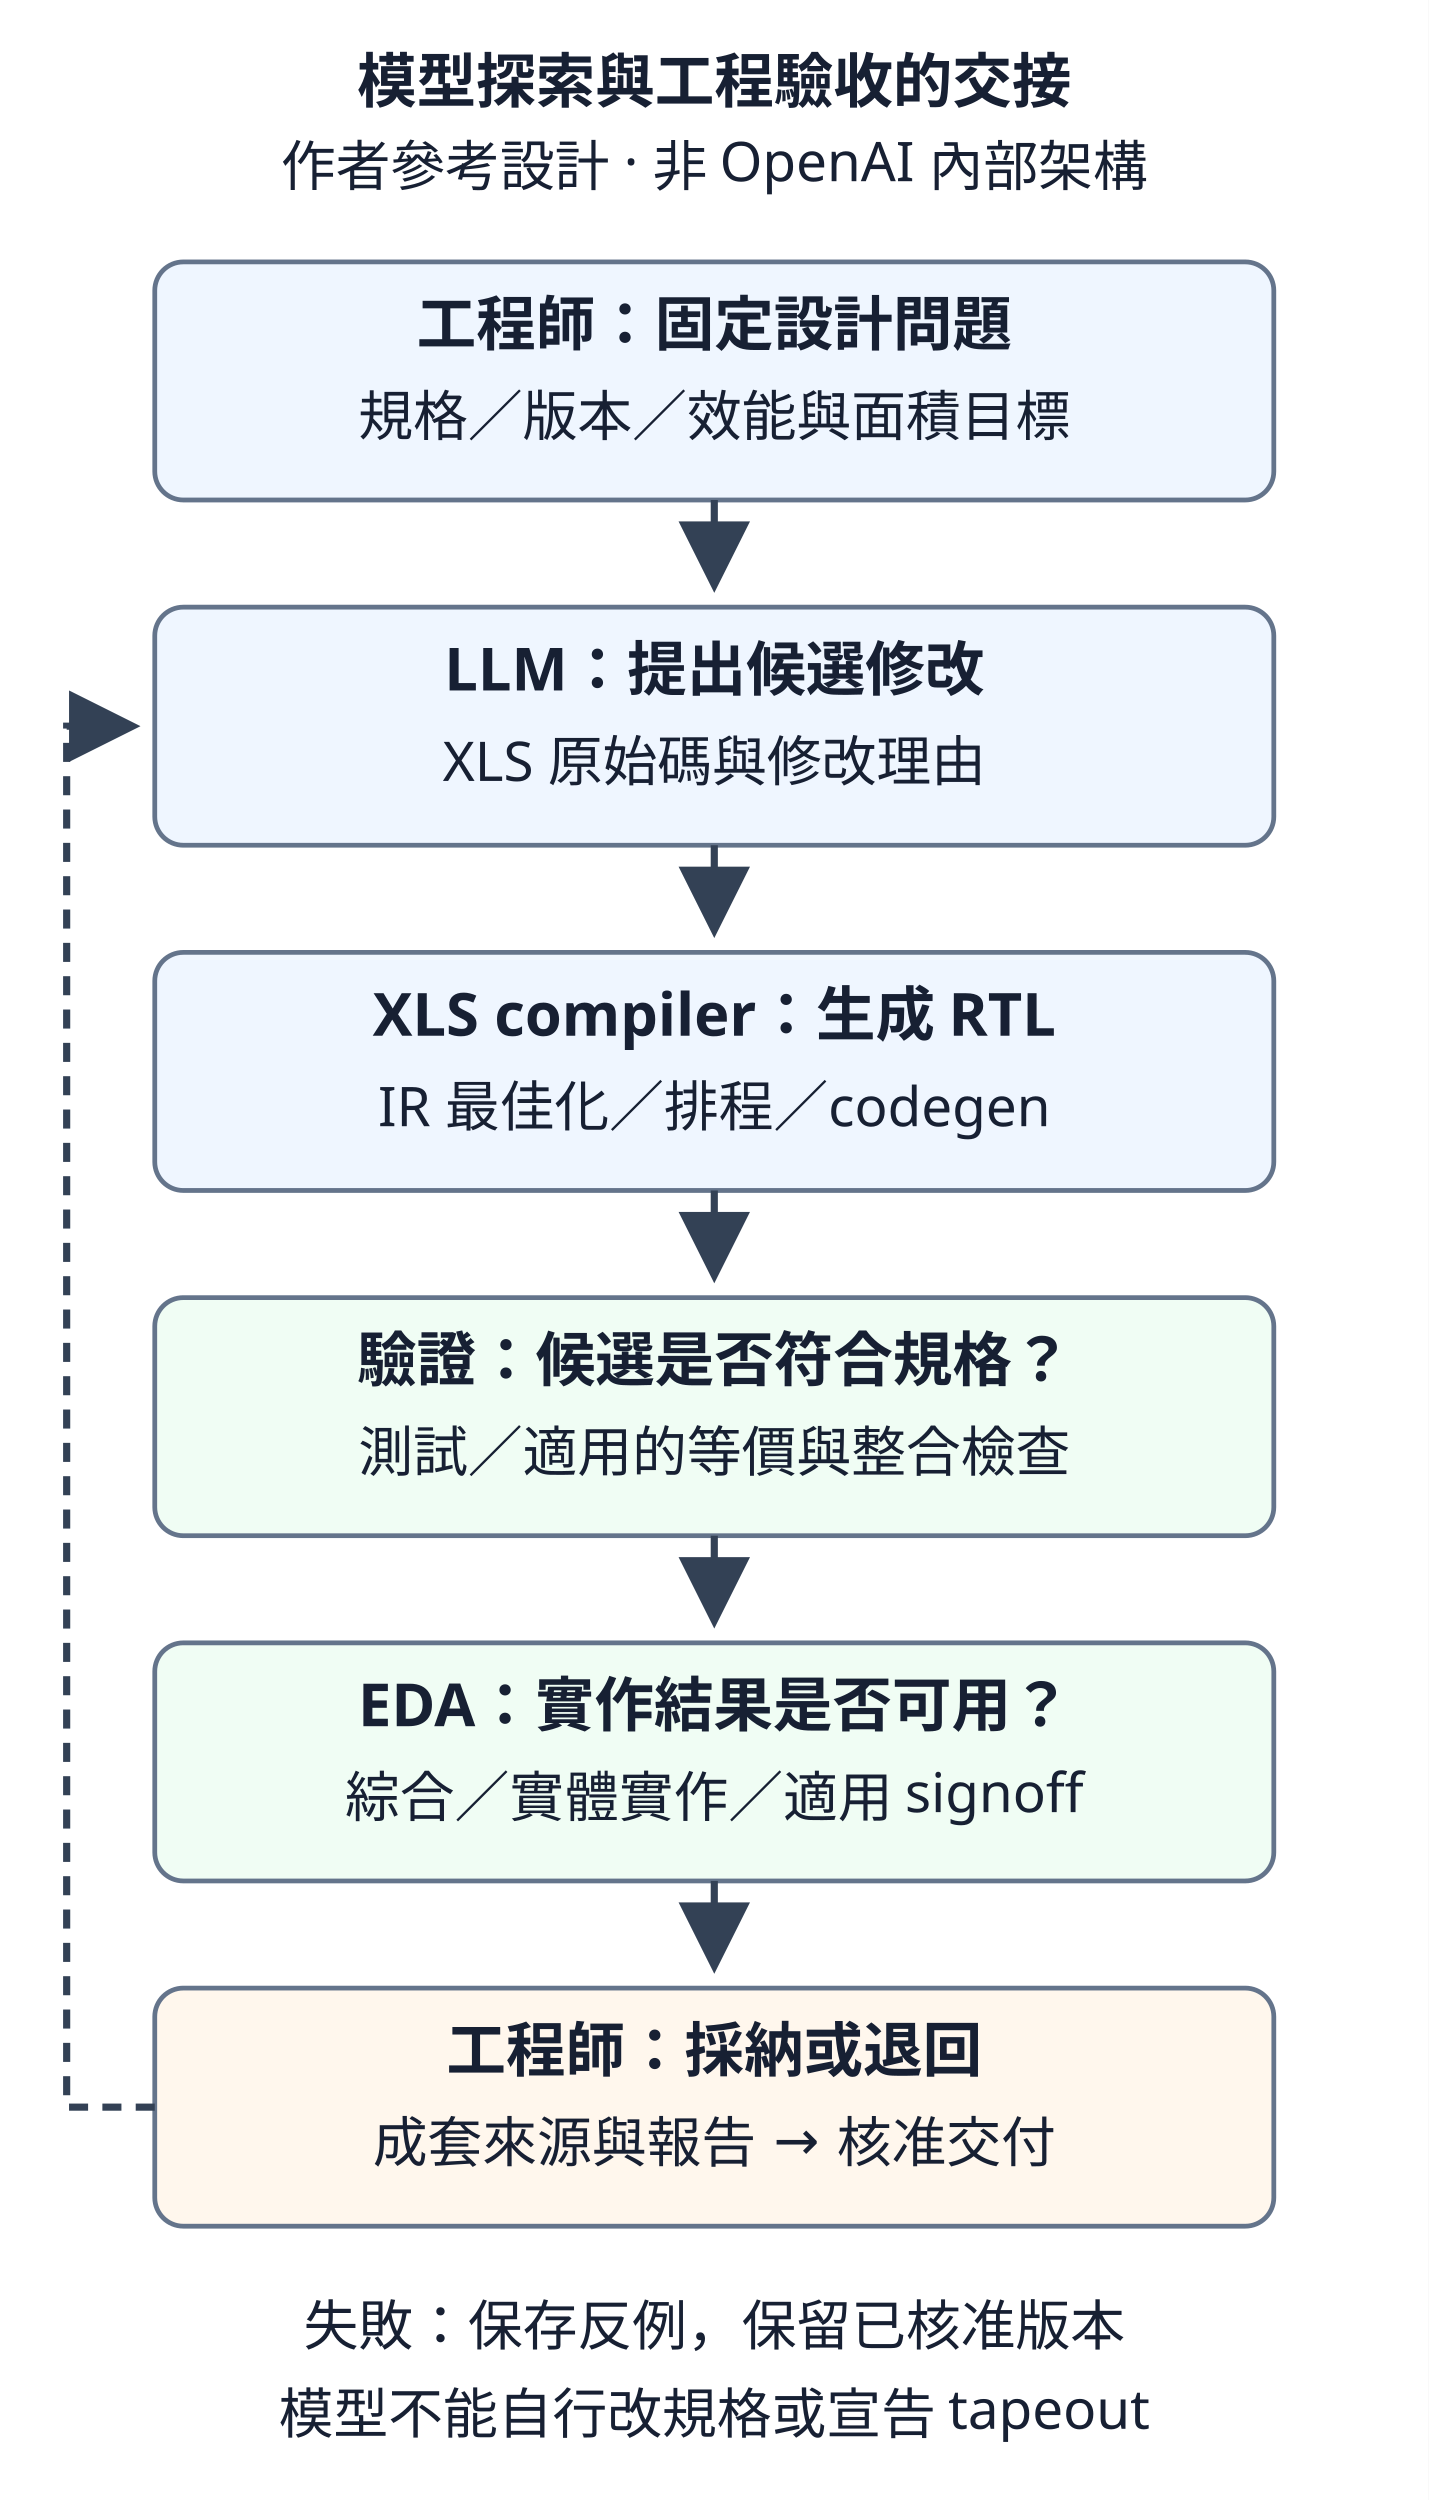
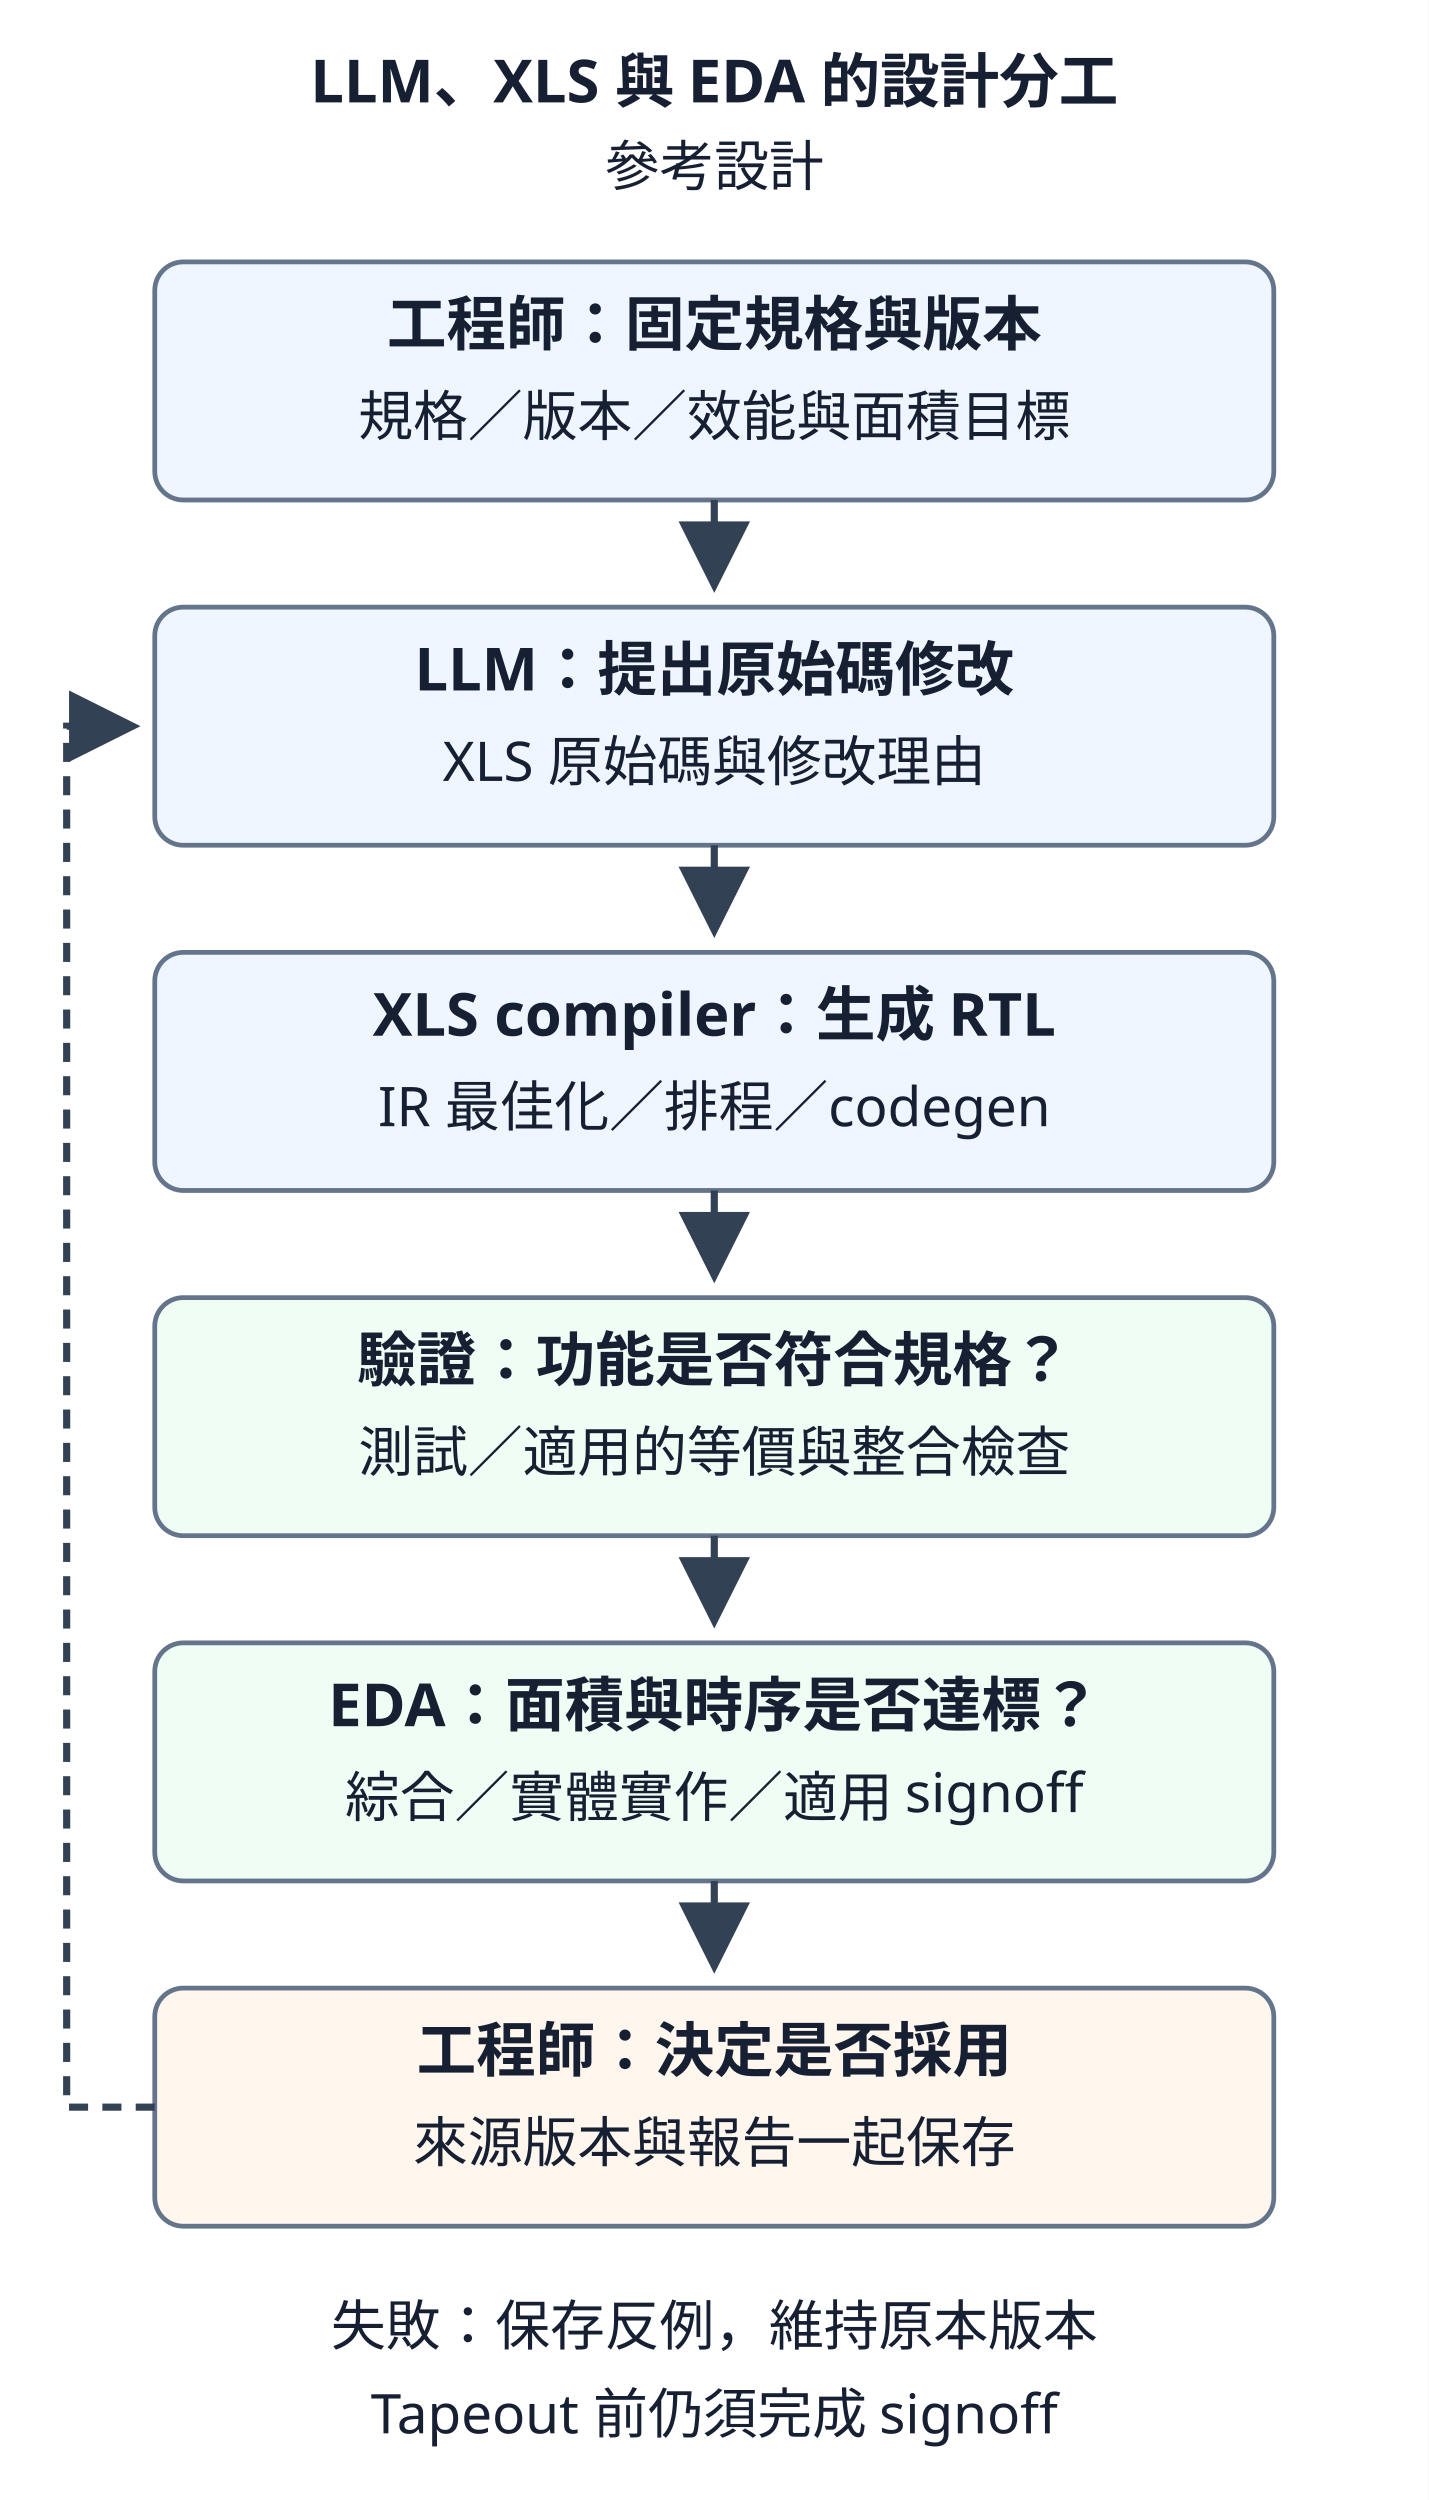
<svg xmlns="http://www.w3.org/2000/svg" width="600" height="1050" viewBox="0 0 600 1050" role="img" aria-labelledby="title desc">
  <defs>
    <marker id="arrow" markerWidth="10" markerHeight="10" refX="8" refY="5" orient="auto-start-reverse">
      <path d="M0 0 L10 5 L0 10 Z" fill="#334155" />
    </marker>
  </defs>
  <rect width="600" height="1050" fill="#ffffff" />
  <g font-family="system-ui, sans-serif" font-size="25" fill="#172033">
-     <text x="300" y="43" text-anchor="middle" font-weight="700">模型探索與工程驗收的交接</text>
-     <text x="300" y="78" text-anchor="middle" font-size="23">作者參考設計 · 非 OpenAI 內部架構</text>
+     <text x="300" y="43" text-anchor="middle" font-weight="700">LLM、XLS 與 EDA 的設計分工</text>
+     <text x="300" y="78" text-anchor="middle" font-size="23">參考設計</text>
    <rect x="65" y="110" width="470" height="100" rx="12" fill="#eff6ff" stroke="#64748b" stroke-width="2" />
-     <text x="300" y="145" text-anchor="middle" font-weight="700">工程師：固定設計問題</text>
+     <text x="300" y="145" text-anchor="middle" font-weight="700">工程師：固定規格與版本</text>
    <text x="300" y="183" text-anchor="middle" font-size="23">規格／版本／效能與面積目標</text>
    <path d="M300 210 V243" fill="none" stroke="#334155" stroke-width="3" marker-end="url(#arrow)" />
    <rect x="65" y="255" width="470" height="100" rx="12" fill="#eff6ff" stroke="#64748b" stroke-width="2" />
-     <text x="300" y="290" text-anchor="middle" font-weight="700">LLM：提出候選修改</text>
+     <text x="300" y="290" text-anchor="middle" font-weight="700">LLM：提出原始碼修改</text>
    <text x="300" y="328" text-anchor="middle" font-size="23">XLS 原始碼與修改理由</text>
    <path d="M300 355 V388" fill="none" stroke="#334155" stroke-width="3" marker-end="url(#arrow)" />
    <rect x="65" y="400" width="470" height="100" rx="12" fill="#eff6ff" stroke="#64748b" stroke-width="2" />
    <text x="300" y="435" text-anchor="middle" font-weight="700">XLS compiler：生成 RTL</text>
    <text x="300" y="473" text-anchor="middle" font-size="23">IR 最佳化／排程／codegen</text>
    <path d="M300 500 V533" fill="none" stroke="#334155" stroke-width="3" marker-end="url(#arrow)" />
    <rect x="65" y="545" width="470" height="100" rx="12" fill="#f0fdf4" stroke="#64748b" stroke-width="2" />
-     <text x="300" y="580" text-anchor="middle" font-weight="700">驗證：候選是否符合規格？</text>
+     <text x="300" y="580" text-anchor="middle" font-weight="700">驗證：功能是否符合規格？</text>
    <text x="300" y="618" text-anchor="middle" font-size="23">測試／適用的等價與整合檢查</text>
    <path d="M300 645 V678" fill="none" stroke="#334155" stroke-width="3" marker-end="url(#arrow)" />
    <rect x="65" y="690" width="470" height="100" rx="12" fill="#f0fdf4" stroke="#64748b" stroke-width="2" />
-     <text x="300" y="725" text-anchor="middle" font-weight="700">EDA：實作結果是否可用？</text>
+     <text x="300" y="725" text-anchor="middle" font-weight="700">EDA：面積與時序是否達標？</text>
    <text x="300" y="763" text-anchor="middle" font-size="23">綜合／實體實作／適用 signoff</text>
    <path d="M300 790 V823" fill="none" stroke="#334155" stroke-width="3" marker-end="url(#arrow)" />
    <rect x="65" y="835" width="470" height="100" rx="12" fill="#fff7ed" stroke="#64748b" stroke-width="2" />
-     <text x="300" y="870" text-anchor="middle" font-weight="700">工程師：採納或退回</text>
-     <text x="300" y="908" text-anchor="middle" font-size="23">成套來源與報告 → 核准交付</text>
+     <text x="300" y="870" text-anchor="middle" font-weight="700">工程師：決定是否採用</text>
+     <text x="300" y="908" text-anchor="middle" font-size="23">來源版本與報告一起保存</text>
    <path d="M65 885 H28 V305 H53" fill="none" stroke="#334155" stroke-width="3" stroke-dasharray="8 6" marker-end="url(#arrow)" />
-     <text x="300" y="985" text-anchor="middle" font-size="23">失敗：保存反例，保留已核准版本</text>
-     <text x="300" y="1022" text-anchor="middle" font-size="23">模型不能自行改規格或宣告 tapeout</text>
+     <text x="300" y="985" text-anchor="middle" font-size="23">失敗：保存反例，維持原本版本</text>
+     <text x="300" y="1022" text-anchor="middle" font-size="23">Tapeout 前仍須完成 signoff</text>
  </g>
  <style>/* auto dark mode */@media (prefers-color-scheme: dark){svg:not([fill]){fill:#e4e6e7}[fill="#172033" i]{fill:#d0d5e1}[fill="#334155" i]{fill:#c6ccd5}[fill="#eff6ff" i]{fill:#132031}[fill="#f0fdf4" i]{fill:#162e1e}[fill="#fff7ed" i]{fill:#322413}[fill="#ffffff" i]{fill:#1b1f20}[stroke="#334155" i]{stroke:#c6ccd5}[stroke="#64748b" i]{stroke:#929eb0}}</style>
</svg>
